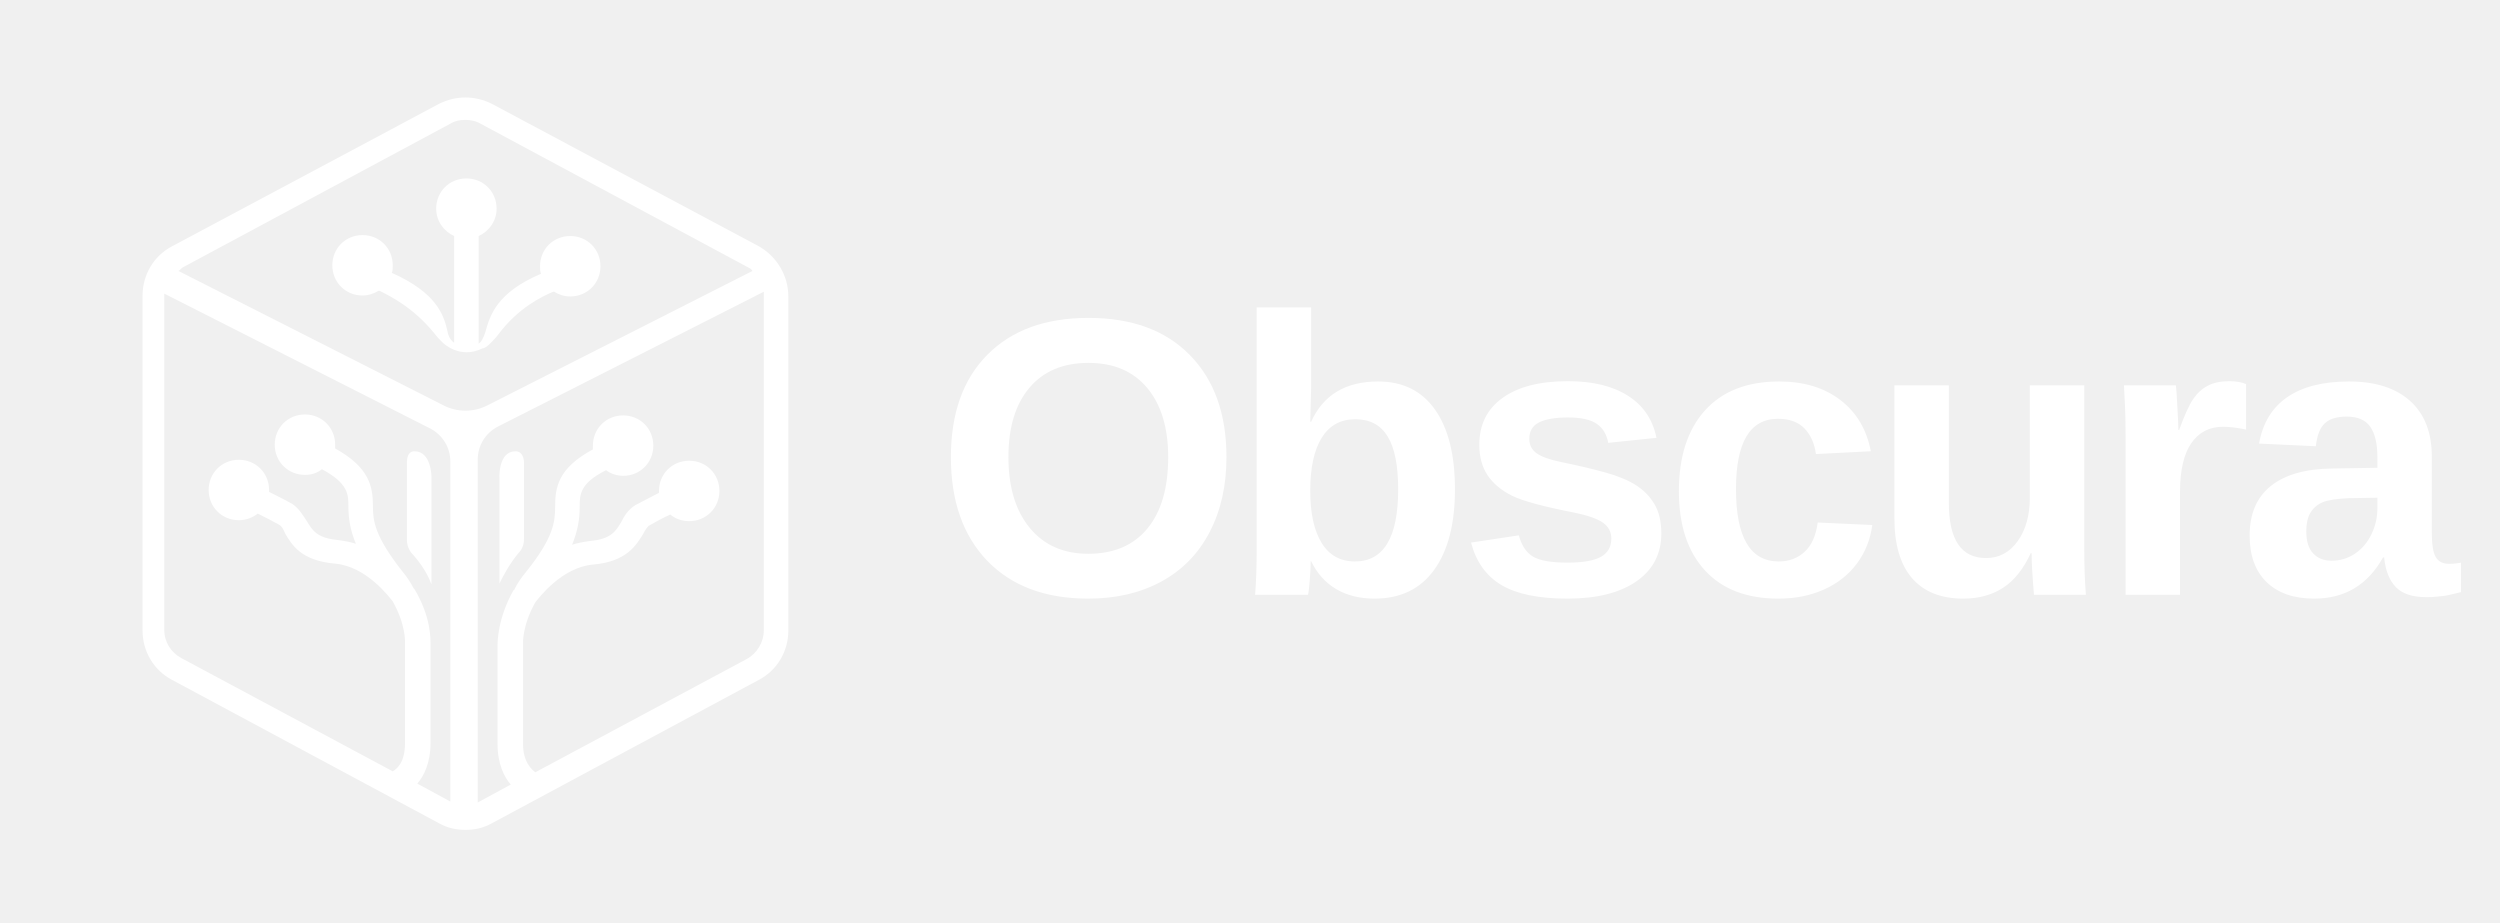
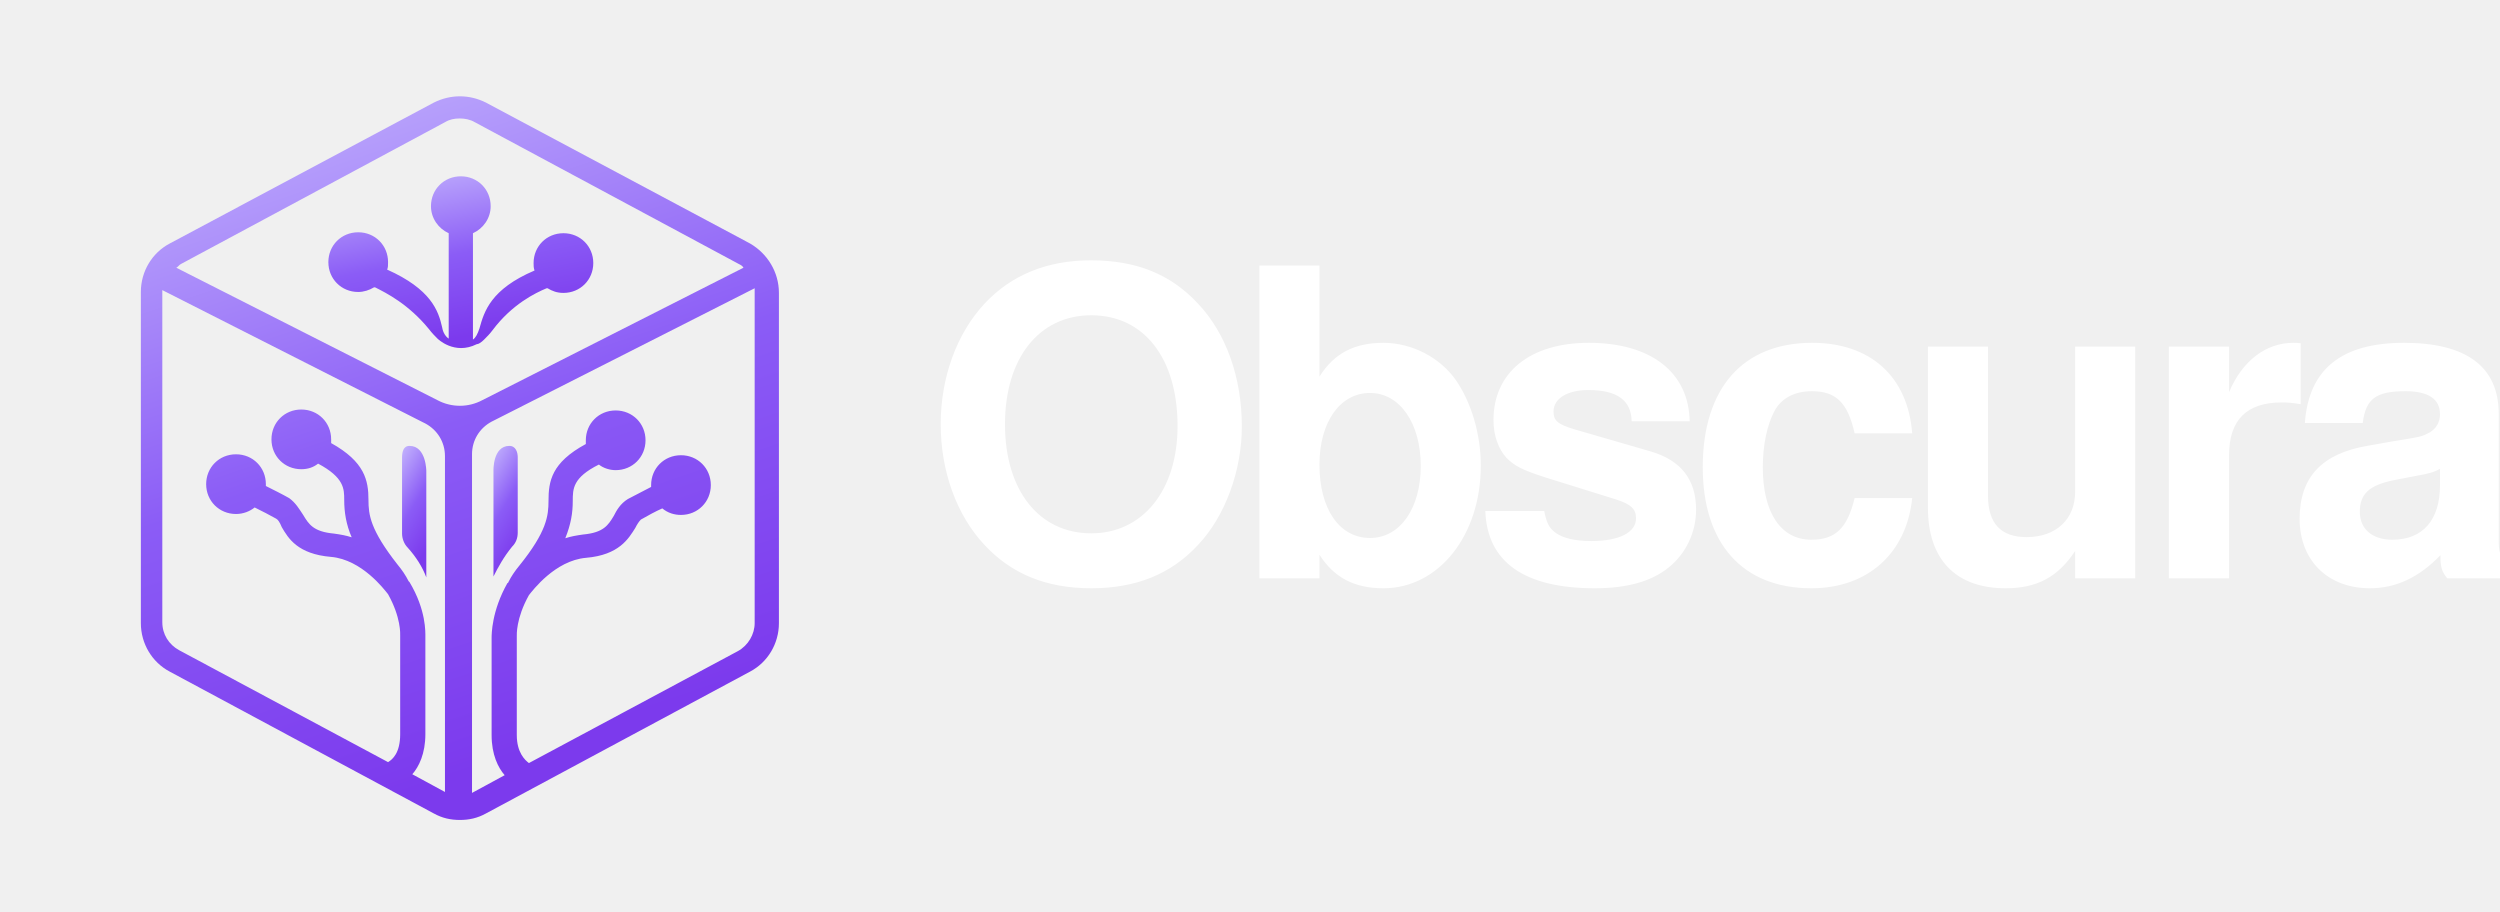
- <svg xmlns="http://www.w3.org/2000/svg" version="1.1" id="Layer_1" x="0px" y="0px" viewBox="0 0 264.8 97.7" style="enable-background:new 0 0 264.8 97.7;" xml:space="preserve">
-   <style type="text/css">
- 	.st0{display:none;}
- 	.st1{fill:#FFFFFF;}
- 	.st2{fill:none;stroke:#252726;stroke-width:3.096;stroke-miterlimit:10;}
- 	.st3{fill:none;}
- 	.st4{fill:none;stroke:#FFFFFF;stroke-width:2.58;stroke-miterlimit:10;}
- 	.st5{fill:#252726;}
- 	.st6{fill:none;stroke:#252726;stroke-width:2.58;stroke-miterlimit:10;}
- 	.st7{fill:none;stroke:#252726;stroke-width:13.005;stroke-miterlimit:10;}
- 	.st8{fill:none;stroke:#252726;stroke-width:10.838;stroke-miterlimit:10;}
- 	.st9{fill:none;stroke:#FFFFFF;stroke-width:10.838;stroke-miterlimit:10;}
- </style>
+ <svg xmlns="http://www.w3.org/2000/svg" viewBox="0 0 268 97.7">
+   <defs>
+     <linearGradient id="brand" x1="0" y1="0" x2="0.3" y2="1">
+       <stop offset="0" stop-color="#C4B5FD" />
+       <stop offset="0.55" stop-color="#8B5CF6" />
+       <stop offset="1" stop-color="#7C3AED" />
+     </linearGradient>
+   </defs>
  <g>
    <g>
      <g>
-         <path class="st1" d="M80.4,26.1L52.1,11c-1.8-0.9-3.8-0.9-5.6,0L18.2,26.1c-1.9,1-3.1,3-3.1,5.2v35.5c0,2.2,1.2,4.2,3.1,5.2     l28.3,15.2c0.9,0.5,1.8,0.7,2.8,0.7c1,0,1.9-0.2,2.8-0.7L80.4,72c1.9-1,3.1-3,3.1-5.2V31.4C83.5,29.2,82.3,27.2,80.4,26.1z      M48,85c-0.1,0-0.2-0.1-0.3-0.1l-3.5-1.9c0.7-0.8,1.4-2.2,1.4-4.3V68.3c0-0.5,0.1-2.9-1.7-5.9l0,0c0,0,0,0-0.1-0.1     c-0.3-0.6-0.7-1.2-1.2-1.8c-2.9-3.7-3.1-5.3-3.1-6.9c0-2.1-0.4-4.1-4-6.1c0-0.1,0-0.3,0-0.4c0-1.8-1.4-3.2-3.2-3.2     c-1.8,0-3.2,1.4-3.2,3.2c0,1.8,1.4,3.2,3.2,3.2c0.7,0,1.3-0.2,1.8-0.6c2.8,1.5,2.8,2.7,2.8,3.9c0,1.3,0.2,2.6,0.8,4     c-0.6-0.2-1.2-0.3-1.9-0.4c-2.2-0.2-2.7-1-3.3-2c-0.4-0.6-0.8-1.3-1.5-1.8c-0.7-0.4-1.7-0.9-2.5-1.3c0-0.1,0-0.1,0-0.2     c0-1.8-1.4-3.2-3.2-3.2c-1.8,0-3.2,1.4-3.2,3.2s1.4,3.2,3.2,3.2c0.8,0,1.5-0.3,2-0.7c0.8,0.4,1.6,0.8,2.3,1.2     c0.2,0.1,0.4,0.4,0.6,0.9c0.7,1.2,1.7,2.9,5.3,3.2c3.3,0.3,5.7,3.5,6.1,4c1.4,2.5,1.3,4.3,1.3,4.4l0,10.6c0,2-0.8,2.7-1.3,3     l-22.4-12c-1.1-0.6-1.8-1.7-1.8-3V31.4c0-0.1,0-0.2,0-0.3l28,14.2c0,0,0,0,0,0l0.2,0.1c1.3,0.7,2.1,2,2.1,3.5V85z M46.9,42.9     l-28-14.2c0.2-0.1,0.3-0.3,0.5-0.4l28.3-15.2c0.5-0.3,1-0.4,1.6-0.4c0.5,0,1.1,0.1,1.6,0.4l28.3,15.2c0.2,0.1,0.4,0.2,0.5,0.4     l-28,14.2C50.2,43.7,48.4,43.7,46.9,42.9z M80.9,66.8c0,1.2-0.7,2.4-1.8,3l-22.4,12c-0.4-0.3-1.3-1.1-1.3-3V68.3l0-0.1     c0-0.1-0.1-1.9,1.3-4.4c0.4-0.5,2.8-3.7,6.1-4c3.6-0.3,4.6-2.1,5.3-3.2c0.2-0.4,0.4-0.7,0.6-0.9c0.7-0.4,1.6-0.9,2.3-1.2     c0.6,0.5,1.3,0.7,2,0.7c1.8,0,3.2-1.4,3.2-3.2s-1.4-3.2-3.2-3.2c-1.8,0-3.2,1.4-3.2,3.2c0,0.1,0,0.1,0,0.2     c-0.8,0.4-1.7,0.9-2.5,1.3c-0.8,0.5-1.2,1.2-1.5,1.8c-0.6,1-1.1,1.8-3.3,2c-0.7,0.1-1.3,0.2-1.9,0.4c0.6-1.5,0.8-2.7,0.8-4     c0-1.3,0-2.5,2.8-3.9c0.5,0.4,1.2,0.6,1.8,0.6c1.8,0,3.2-1.4,3.2-3.2c0-1.8-1.4-3.2-3.2-3.2c-1.8,0-3.2,1.4-3.2,3.2     c0,0.2,0,0.3,0,0.4c-3.7,2-4,4-4,6.1c0,1.6-0.2,3.3-3.1,6.9c-0.5,0.6-0.9,1.2-1.2,1.8c0,0.1-0.1,0.1-0.1,0.1l0,0     c-1.7,3-1.7,5.5-1.7,5.9v10.4c0,2.1,0.7,3.5,1.4,4.3l-3.5,1.9C50.8,85,50.7,85,50.6,85l0-36.3c0-1.5,0.8-2.8,2.1-3.5l0.2-0.1     c0,0,0,0,0,0l28-14.2c0,0.1,0,0.2,0,0.3V66.8z" />
-         <path class="st1" d="M54.6,47.8c-1.8,0-1.7,2.7-1.7,2.7v11.3c0.5-1,1.1-2.1,2-3.2c0.4-0.4,0.6-0.9,0.6-1.5v-8.1     C55.5,48.5,55.3,47.8,54.6,47.8z" />
-         <path class="st1" d="M43.9,47.8c-0.7,0-0.8,0.7-0.8,1.3v8.1c0,0.5,0.2,1.1,0.6,1.5c0.9,1,1.6,2.1,2,3.2V50.5     C45.7,50.5,45.7,47.8,43.9,47.8z" />
+         <path fill="url(#brand)" d="M80.4,26.1L52.1,11c-1.8-0.9-3.8-0.9-5.6,0L18.2,26.1c-1.9,1-3.1,3-3.1,5.2v35.5c0,2.2,1.2,4.2,3.1,5.2     l28.3,15.2c0.9,0.5,1.8,0.7,2.8,0.7c1,0,1.9-0.2,2.8-0.7L80.4,72c1.9-1,3.1-3,3.1-5.2V31.4C83.5,29.2,82.3,27.2,80.4,26.1z      M48,85c-0.1,0-0.2-0.1-0.3-0.1l-3.5-1.9c0.7-0.8,1.4-2.2,1.4-4.3V68.3c0-0.5,0.1-2.9-1.7-5.9l0,0c0,0,0,0-0.1-0.1     c-0.3-0.6-0.7-1.2-1.2-1.8c-2.9-3.7-3.1-5.3-3.1-6.9c0-2.1-0.4-4.1-4-6.1c0-0.1,0-0.3,0-0.4c0-1.8-1.4-3.2-3.2-3.2     c-1.8,0-3.2,1.4-3.2,3.2c0,1.8,1.4,3.2,3.2,3.2c0.7,0,1.3-0.2,1.8-0.6c2.8,1.5,2.8,2.7,2.8,3.9c0,1.3,0.2,2.6,0.8,4     c-0.6-0.2-1.2-0.3-1.9-0.4c-2.2-0.2-2.7-1-3.3-2c-0.4-0.6-0.8-1.3-1.5-1.8c-0.7-0.4-1.7-0.9-2.5-1.3c0-0.1,0-0.1,0-0.2     c0-1.8-1.4-3.2-3.2-3.2c-1.8,0-3.2,1.4-3.2,3.2s1.4,3.2,3.2,3.2c0.8,0,1.5-0.3,2-0.7c0.8,0.4,1.6,0.8,2.3,1.2     c0.2,0.1,0.4,0.4,0.6,0.9c0.7,1.2,1.7,2.9,5.3,3.2c3.3,0.3,5.7,3.5,6.1,4c1.4,2.5,1.3,4.3,1.3,4.4l0,10.6c0,2-0.8,2.7-1.3,3     l-22.4-12c-1.1-0.6-1.8-1.7-1.8-3V31.4c0-0.1,0-0.2,0-0.3l28,14.2c0,0,0,0,0,0l0.2,0.1c1.3,0.7,2.1,2,2.1,3.5V85z M46.9,42.9     l-28-14.2c0.2-0.1,0.3-0.3,0.5-0.4l28.3-15.2c0.5-0.3,1-0.4,1.6-0.4c0.5,0,1.1,0.1,1.6,0.4l28.3,15.2c0.2,0.1,0.4,0.2,0.5,0.4     l-28,14.2C50.2,43.7,48.4,43.7,46.9,42.9z M80.9,66.8c0,1.2-0.7,2.4-1.8,3l-22.4,12c-0.4-0.3-1.3-1.1-1.3-3V68.3l0-0.1     c0-0.1-0.1-1.9,1.3-4.4c0.4-0.5,2.8-3.7,6.1-4c3.6-0.3,4.6-2.1,5.3-3.2c0.2-0.4,0.4-0.7,0.6-0.9c0.7-0.4,1.6-0.9,2.3-1.2     c0.6,0.5,1.3,0.7,2,0.7c1.8,0,3.2-1.4,3.2-3.2s-1.4-3.2-3.2-3.2c-1.8,0-3.2,1.4-3.2,3.2c0,0.1,0,0.1,0,0.2     c-0.8,0.4-1.7,0.9-2.5,1.3c-0.8,0.5-1.2,1.2-1.5,1.8c-0.6,1-1.1,1.8-3.3,2c-0.7,0.1-1.3,0.2-1.9,0.4c0.6-1.5,0.8-2.7,0.8-4     c0-1.3,0-2.5,2.8-3.9c0.5,0.4,1.2,0.6,1.8,0.6c1.8,0,3.2-1.4,3.2-3.2c0-1.8-1.4-3.2-3.2-3.2c-1.8,0-3.2,1.4-3.2,3.2     c0,0.2,0,0.3,0,0.4c-3.7,2-4,4-4,6.1c0,1.6-0.2,3.3-3.1,6.9c-0.5,0.6-0.9,1.2-1.2,1.8c0,0.1-0.1,0.1-0.1,0.1l0,0     c-1.7,3-1.7,5.5-1.7,5.9v10.4c0,2.1,0.7,3.5,1.4,4.3l-3.5,1.9C50.8,85,50.7,85,50.6,85l0-36.3c0-1.5,0.8-2.8,2.1-3.5l0.2-0.1     c0,0,0,0,0,0l28-14.2c0,0.1,0,0.2,0,0.3V66.8z" />
+         <path fill="url(#brand)" d="M54.6,47.8c-1.8,0-1.7,2.7-1.7,2.7v11.3c0.5-1,1.1-2.1,2-3.2c0.4-0.4,0.6-0.9,0.6-1.5v-8.1     C55.5,48.5,55.3,47.8,54.6,47.8z" />
+         <path fill="url(#brand)" d="M43.9,47.8c-0.7,0-0.8,0.7-0.8,1.3v8.1c0,0.5,0.2,1.1,0.6,1.5c0.9,1,1.6,2.1,2,3.2V50.5     C45.7,50.5,45.7,47.8,43.9,47.8z" />
      </g>
    </g>
-     <path class="st1" d="M51.9,36.4L51.9,36.4c0.3-0.3,0.6-0.6,0.9-1c2.1-2.8,4.6-4,5.8-4.5c0,0,0,0,0.1,0c0.5,0.3,1,0.5,1.7,0.5   c1.8,0,3.2-1.4,3.2-3.2S62.2,25,60.4,25s-3.2,1.4-3.2,3.2c0,0.3,0,0.5,0.1,0.8c-4.7,2-5.4,4.4-5.9,6.2c-0.2,0.6-0.4,1-0.7,1.2V25   c1.1-0.5,1.9-1.6,1.9-2.9c0-1.8-1.4-3.2-3.2-3.2s-3.2,1.4-3.2,3.2c0,1.3,0.8,2.4,1.9,2.9v11.3c-0.3-0.2-0.6-0.6-0.7-1.2   c-0.4-1.8-1.2-4.1-5.9-6.2c0.1-0.2,0.1-0.5,0.1-0.8c0-1.8-1.4-3.2-3.2-3.2c-1.8,0-3.2,1.4-3.2,3.2s1.4,3.2,3.2,3.2   c0.6,0,1.2-0.2,1.7-0.5c0,0,0,0,0.1,0c1.2,0.6,3.6,1.8,5.8,4.5c0.3,0.4,0.6,0.7,0.9,1l0,0c0,0,1.8,1.8,4.2,0.6   C51.3,36.9,51.6,36.7,51.9,36.4L51.9,36.4z" />
+     <path fill="url(#brand)" d="M51.9,36.4L51.9,36.4c0.3-0.3,0.6-0.6,0.9-1c2.1-2.8,4.6-4,5.8-4.5c0,0,0,0,0.1,0c0.5,0.3,1,0.5,1.7,0.5   c1.8,0,3.2-1.4,3.2-3.2S62.2,25,60.4,25s-3.2,1.4-3.2,3.2c0,0.3,0,0.5,0.1,0.8c-4.7,2-5.4,4.4-5.9,6.2c-0.2,0.6-0.4,1-0.7,1.2V25   c1.1-0.5,1.9-1.6,1.9-2.9c0-1.8-1.4-3.2-3.2-3.2s-3.2,1.4-3.2,3.2c0,1.3,0.8,2.4,1.9,2.9v11.3c-0.3-0.2-0.6-0.6-0.7-1.2   c-0.4-1.8-1.2-4.1-5.9-6.2c0.1-0.2,0.1-0.5,0.1-0.8c0-1.8-1.4-3.2-3.2-3.2c-1.8,0-3.2,1.4-3.2,3.2s1.4,3.2,3.2,3.2   c0.6,0,1.2-0.2,1.7-0.5c0,0,0,0,0.1,0c1.2,0.6,3.6,1.8,5.8,4.5c0.3,0.4,0.6,0.7,0.9,1l0,0c0,0,1.8,1.8,4.2,0.6   C51.3,36.9,51.6,36.7,51.9,36.4L51.9,36.4z" />
  </g>
-   <text x="99" y="63" font-family="Helvetica Neue, Arial, sans-serif" font-size="42" font-weight="700" letter-spacing="-1.5" fill="#FFFFFF">Obscura</text>
+   <text x="99" y="62" font-family="Helvetica Neue, Helvetica, Arial, sans-serif" font-size="46" font-weight="700" letter-spacing="-2.5" fill="#FFFFFF">Obscura</text>
</svg>
